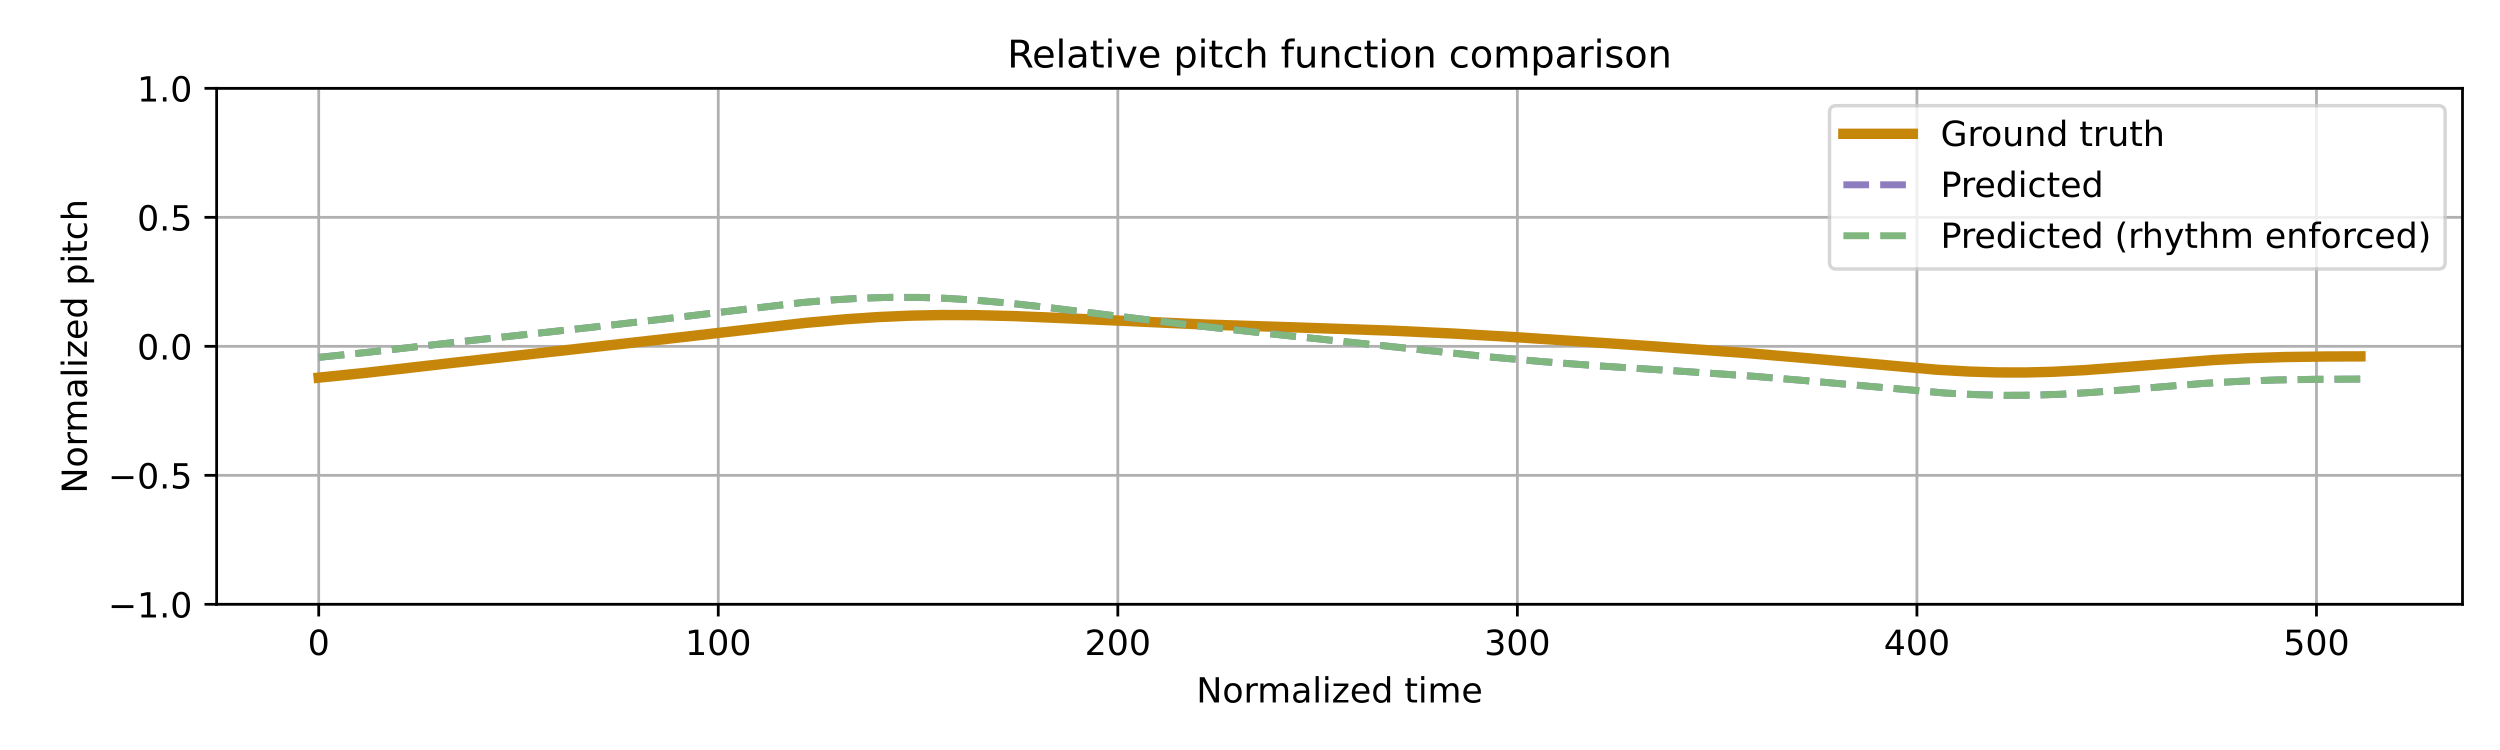
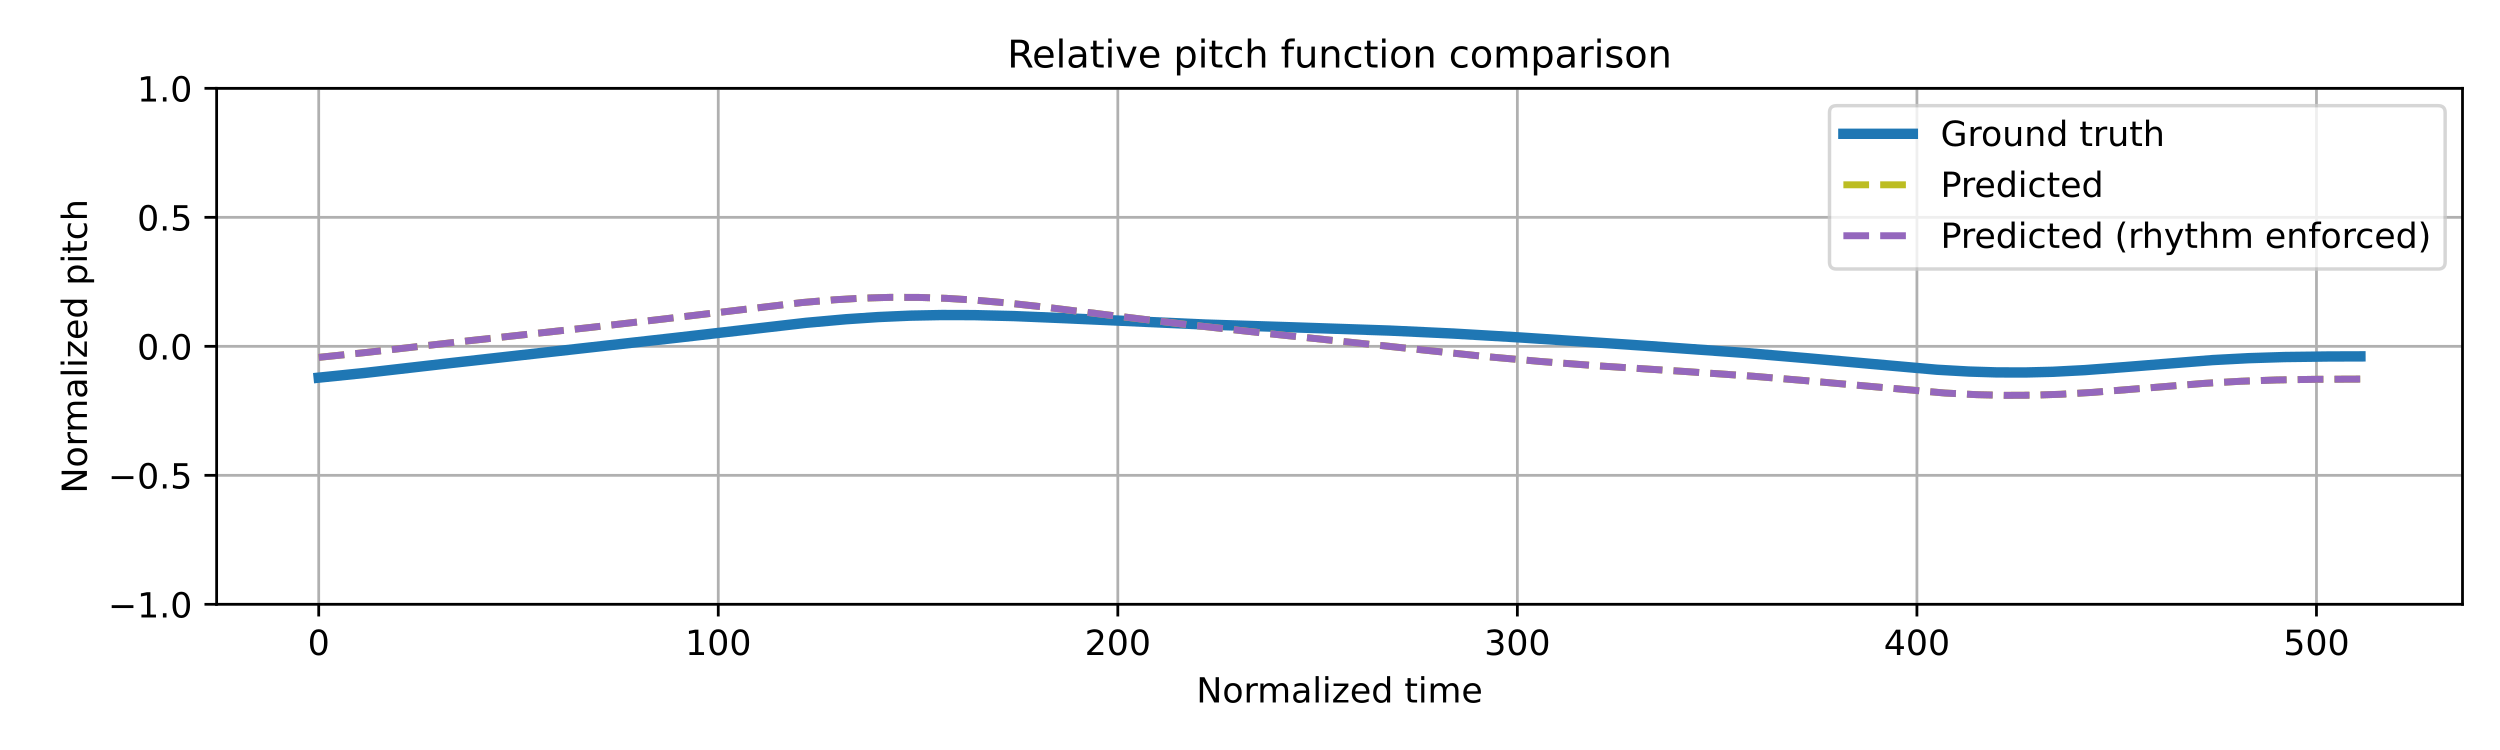
<svg xmlns="http://www.w3.org/2000/svg" xmlns:xlink="http://www.w3.org/1999/xlink" width="720pt" height="216pt" viewBox="0 0 720 216" version="1.1">
  <defs>
    <style type="text/css">*{stroke-linejoin: round; stroke-linecap: butt}</style>
  </defs>
  <g id="figure_1">
    <g id="patch_1">
      <path d="M 0 216  L 720 216  L 720 0  L 0 0  z " style="fill: #ffffff" />
    </g>
    <g id="axes_1">
      <g id="patch_2">
        <path d="M 62.39 174.04  L 709.2 174.04  L 709.2 25.44  L 62.39 25.44  z " style="fill: #ffffff" />
      </g>
      <g id="matplotlib.axis_1">
        <g id="xtick_1">
          <g id="line2d_1">
-             <path d="M 91.79 174.04  L 91.79 25.44  " clip-path="url(#p93e6e93499)" style="fill: none; stroke: #b0b0b0; stroke-width: 0.8; stroke-linecap: square" />
+             <path d="M 91.79 174.04  L 91.79 25.44  " clip-path="url(#p5e42a7b52c)" style="fill: none; stroke: #b0b0b0; stroke-width: 0.8; stroke-linecap: square" />
          </g>
          <g id="line2d_2">
            <defs>
-               <path id="mc7305a6d9b" d="M 0 0  L 0 3.5  " style="stroke: #000000; stroke-width: 0.8" />
-             </defs>
-             <g>
-               <use xlink:href="#mc7305a6d9b" x="91.79" y="174.04" style="stroke: #000000; stroke-width: 0.8" />
+               <path id="ma2e665a8b9" d="M 0 0  L 0 3.5  " style="stroke: #000000; stroke-width: 0.8" />
+             </defs>
+             <g>
+               <use xlink:href="#ma2e665a8b9" x="91.79" y="174.04" style="stroke: #000000; stroke-width: 0.8" />
            </g>
          </g>
          <g id="text_1">
            <g transform="translate(88.60921 188.6384) scale(0.1 -0.1)">
              <defs>
                <path id="DejaVuSans-30" d="M 2034 4250  Q 1547 4250 1301 3770  Q 1056 3291 1056 2328  Q 1056 1369 1301 889  Q 1547 409 2034 409  Q 2525 409 2770 889  Q 3016 1369 3016 2328  Q 3016 3291 2770 3770  Q 2525 4250 2034 4250  z M 2034 4750  Q 2819 4750 3233 4129  Q 3647 3509 3647 2328  Q 3647 1150 3233 529  Q 2819 -91 2034 -91  Q 1250 -91 836 529  Q 422 1150 422 2328  Q 422 3509 836 4129  Q 1250 4750 2034 4750  z " transform="scale(0.015625)" />
              </defs>
              <use xlink:href="#DejaVuSans-30" />
            </g>
          </g>
        </g>
        <g id="xtick_2">
          <g id="line2d_3">
-             <path d="M 206.861 174.04  L 206.861 25.44  " clip-path="url(#p93e6e93499)" style="fill: none; stroke: #b0b0b0; stroke-width: 0.8; stroke-linecap: square" />
+             <path d="M 206.861 174.04  L 206.861 25.44  " clip-path="url(#p5e42a7b52c)" style="fill: none; stroke: #b0b0b0; stroke-width: 0.8; stroke-linecap: square" />
          </g>
          <g id="line2d_4">
            <g>
-               <use xlink:href="#mc7305a6d9b" x="206.861" y="174.04" style="stroke: #000000; stroke-width: 0.8" />
+               <use xlink:href="#ma2e665a8b9" x="206.861" y="174.04" style="stroke: #000000; stroke-width: 0.8" />
            </g>
          </g>
          <g id="text_2">
            <g transform="translate(197.317 188.6384) scale(0.1 -0.1)">
              <defs>
                <path id="DejaVuSans-31" d="M 794 531  L 1825 531  L 1825 4091  L 703 3866  L 703 4441  L 1819 4666  L 2450 4666  L 2450 531  L 3481 531  L 3481 0  L 794 0  L 794 531  z " transform="scale(0.015625)" />
              </defs>
              <use xlink:href="#DejaVuSans-31" />
              <use xlink:href="#DejaVuSans-30" transform="translate(63.62305 0)" />
              <use xlink:href="#DejaVuSans-30" transform="translate(127.2461 0)" />
            </g>
          </g>
        </g>
        <g id="xtick_3">
          <g id="line2d_5">
-             <path d="M 321.931 174.04  L 321.931 25.44  " clip-path="url(#p93e6e93499)" style="fill: none; stroke: #b0b0b0; stroke-width: 0.8; stroke-linecap: square" />
+             <path d="M 321.931 174.04  L 321.931 25.44  " clip-path="url(#p5e42a7b52c)" style="fill: none; stroke: #b0b0b0; stroke-width: 0.8; stroke-linecap: square" />
          </g>
          <g id="line2d_6">
            <g>
-               <use xlink:href="#mc7305a6d9b" x="321.931" y="174.04" style="stroke: #000000; stroke-width: 0.8" />
+               <use xlink:href="#ma2e665a8b9" x="321.931" y="174.04" style="stroke: #000000; stroke-width: 0.8" />
            </g>
          </g>
          <g id="text_3">
            <g transform="translate(312.3872 188.6384) scale(0.1 -0.1)">
              <defs>
                <path id="DejaVuSans-32" d="M 1228 531  L 3431 531  L 3431 0  L 469 0  L 469 531  Q 828 903 1448 1529  Q 2069 2156 2228 2338  Q 2531 2678 2651 2914  Q 2772 3150 2772 3378  Q 2772 3750 2511 3984  Q 2250 4219 1831 4219  Q 1534 4219 1204 4116  Q 875 4013 500 3803  L 500 4441  Q 881 4594 1212 4672  Q 1544 4750 1819 4750  Q 2544 4750 2975 4387  Q 3406 4025 3406 3419  Q 3406 3131 3298 2873  Q 3191 2616 2906 2266  Q 2828 2175 2409 1742  Q 1991 1309 1228 531  z " transform="scale(0.015625)" />
              </defs>
              <use xlink:href="#DejaVuSans-32" />
              <use xlink:href="#DejaVuSans-30" transform="translate(63.62305 0)" />
              <use xlink:href="#DejaVuSans-30" transform="translate(127.2461 0)" />
            </g>
          </g>
        </g>
        <g id="xtick_4">
          <g id="line2d_7">
-             <path d="M 437.001 174.04  L 437.001 25.44  " clip-path="url(#p93e6e93499)" style="fill: none; stroke: #b0b0b0; stroke-width: 0.8; stroke-linecap: square" />
+             <path d="M 437.001 174.04  L 437.001 25.44  " clip-path="url(#p5e42a7b52c)" style="fill: none; stroke: #b0b0b0; stroke-width: 0.8; stroke-linecap: square" />
          </g>
          <g id="line2d_8">
            <g>
-               <use xlink:href="#mc7305a6d9b" x="437.001" y="174.04" style="stroke: #000000; stroke-width: 0.8" />
+               <use xlink:href="#ma2e665a8b9" x="437.001" y="174.04" style="stroke: #000000; stroke-width: 0.8" />
            </g>
          </g>
          <g id="text_4">
            <g transform="translate(427.4575 188.6384) scale(0.1 -0.1)">
              <defs>
                <path id="DejaVuSans-33" d="M 2597 2516  Q 3050 2419 3304 2112  Q 3559 1806 3559 1356  Q 3559 666 3084 287  Q 2609 -91 1734 -91  Q 1441 -91 1130 -33  Q 819 25 488 141  L 488 750  Q 750 597 1062 519  Q 1375 441 1716 441  Q 2309 441 2620 675  Q 2931 909 2931 1356  Q 2931 1769 2642 2001  Q 2353 2234 1838 2234  L 1294 2234  L 1294 2753  L 1863 2753  Q 2328 2753 2575 2939  Q 2822 3125 2822 3475  Q 2822 3834 2567 4026  Q 2313 4219 1838 4219  Q 1578 4219 1281 4162  Q 984 4106 628 3988  L 628 4550  Q 988 4650 1302 4700  Q 1616 4750 1894 4750  Q 2613 4750 3031 4423  Q 3450 4097 3450 3541  Q 3450 3153 3228 2886  Q 3006 2619 2597 2516  z " transform="scale(0.015625)" />
              </defs>
              <use xlink:href="#DejaVuSans-33" />
              <use xlink:href="#DejaVuSans-30" transform="translate(63.62305 0)" />
              <use xlink:href="#DejaVuSans-30" transform="translate(127.2461 0)" />
            </g>
          </g>
        </g>
        <g id="xtick_5">
          <g id="line2d_9">
-             <path d="M 552.072 174.04  L 552.072 25.44  " clip-path="url(#p93e6e93499)" style="fill: none; stroke: #b0b0b0; stroke-width: 0.8; stroke-linecap: square" />
+             <path d="M 552.072 174.04  L 552.072 25.44  " clip-path="url(#p5e42a7b52c)" style="fill: none; stroke: #b0b0b0; stroke-width: 0.8; stroke-linecap: square" />
          </g>
          <g id="line2d_10">
            <g>
-               <use xlink:href="#mc7305a6d9b" x="552.072" y="174.04" style="stroke: #000000; stroke-width: 0.8" />
+               <use xlink:href="#ma2e665a8b9" x="552.072" y="174.04" style="stroke: #000000; stroke-width: 0.8" />
            </g>
          </g>
          <g id="text_5">
            <g transform="translate(542.5278 188.6384) scale(0.1 -0.1)">
              <defs>
                <path id="DejaVuSans-34" d="M 2419 4116  L 825 1625  L 2419 1625  L 2419 4116  z M 2253 4666  L 3047 4666  L 3047 1625  L 3713 1625  L 3713 1100  L 3047 1100  L 3047 0  L 2419 0  L 2419 1100  L 313 1100  L 313 1709  L 2253 4666  z " transform="scale(0.015625)" />
              </defs>
              <use xlink:href="#DejaVuSans-34" />
              <use xlink:href="#DejaVuSans-30" transform="translate(63.62305 0)" />
              <use xlink:href="#DejaVuSans-30" transform="translate(127.2461 0)" />
            </g>
          </g>
        </g>
        <g id="xtick_6">
          <g id="line2d_11">
-             <path d="M 667.142 174.04  L 667.142 25.44  " clip-path="url(#p93e6e93499)" style="fill: none; stroke: #b0b0b0; stroke-width: 0.8; stroke-linecap: square" />
+             <path d="M 667.142 174.04  L 667.142 25.44  " clip-path="url(#p5e42a7b52c)" style="fill: none; stroke: #b0b0b0; stroke-width: 0.8; stroke-linecap: square" />
          </g>
          <g id="line2d_12">
            <g>
-               <use xlink:href="#mc7305a6d9b" x="667.142" y="174.04" style="stroke: #000000; stroke-width: 0.8" />
+               <use xlink:href="#ma2e665a8b9" x="667.142" y="174.04" style="stroke: #000000; stroke-width: 0.8" />
            </g>
          </g>
          <g id="text_6">
            <g transform="translate(657.5981 188.6384) scale(0.1 -0.1)">
              <defs>
                <path id="DejaVuSans-35" d="M 691 4666  L 3169 4666  L 3169 4134  L 1269 4134  L 1269 2991  Q 1406 3038 1543 3061  Q 1681 3084 1819 3084  Q 2600 3084 3056 2656  Q 3513 2228 3513 1497  Q 3513 744 3044 326  Q 2575 -91 1722 -91  Q 1428 -91 1123 -41  Q 819 9 494 109  L 494 744  Q 775 591 1075 516  Q 1375 441 1709 441  Q 2250 441 2565 725  Q 2881 1009 2881 1497  Q 2881 1984 2565 2268  Q 2250 2553 1709 2553  Q 1456 2553 1204 2497  Q 953 2441 691 2322  L 691 4666  z " transform="scale(0.015625)" />
              </defs>
              <use xlink:href="#DejaVuSans-35" />
              <use xlink:href="#DejaVuSans-30" transform="translate(63.62305 0)" />
              <use xlink:href="#DejaVuSans-30" transform="translate(127.2461 0)" />
            </g>
          </g>
        </g>
        <g id="text_7">
          <g transform="translate(344.5544 202.3166) scale(0.1 -0.1)">
            <defs>
              <path id="DejaVuSans-4e" d="M 628 4666  L 1478 4666  L 3547 763  L 3547 4666  L 4159 4666  L 4159 0  L 3309 0  L 1241 3903  L 1241 0  L 628 0  L 628 4666  z " transform="scale(0.015625)" />
              <path id="DejaVuSans-6f" d="M 1959 3097  Q 1497 3097 1228 2736  Q 959 2375 959 1747  Q 959 1119 1226 758  Q 1494 397 1959 397  Q 2419 397 2687 759  Q 2956 1122 2956 1747  Q 2956 2369 2687 2733  Q 2419 3097 1959 3097  z M 1959 3584  Q 2709 3584 3137 3096  Q 3566 2609 3566 1747  Q 3566 888 3137 398  Q 2709 -91 1959 -91  Q 1206 -91 779 398  Q 353 888 353 1747  Q 353 2609 779 3096  Q 1206 3584 1959 3584  z " transform="scale(0.015625)" />
              <path id="DejaVuSans-72" d="M 2631 2963  Q 2534 3019 2420 3045  Q 2306 3072 2169 3072  Q 1681 3072 1420 2755  Q 1159 2438 1159 1844  L 1159 0  L 581 0  L 581 3500  L 1159 3500  L 1159 2956  Q 1341 3275 1631 3429  Q 1922 3584 2338 3584  Q 2397 3584 2469 3576  Q 2541 3569 2628 3553  L 2631 2963  z " transform="scale(0.015625)" />
              <path id="DejaVuSans-6d" d="M 3328 2828  Q 3544 3216 3844 3400  Q 4144 3584 4550 3584  Q 5097 3584 5394 3201  Q 5691 2819 5691 2113  L 5691 0  L 5113 0  L 5113 2094  Q 5113 2597 4934 2840  Q 4756 3084 4391 3084  Q 3944 3084 3684 2787  Q 3425 2491 3425 1978  L 3425 0  L 2847 0  L 2847 2094  Q 2847 2600 2669 2842  Q 2491 3084 2119 3084  Q 1678 3084 1418 2786  Q 1159 2488 1159 1978  L 1159 0  L 581 0  L 581 3500  L 1159 3500  L 1159 2956  Q 1356 3278 1631 3431  Q 1906 3584 2284 3584  Q 2666 3584 2933 3390  Q 3200 3197 3328 2828  z " transform="scale(0.015625)" />
              <path id="DejaVuSans-61" d="M 2194 1759  Q 1497 1759 1228 1600  Q 959 1441 959 1056  Q 959 750 1161 570  Q 1363 391 1709 391  Q 2188 391 2477 730  Q 2766 1069 2766 1631  L 2766 1759  L 2194 1759  z M 3341 1997  L 3341 0  L 2766 0  L 2766 531  Q 2569 213 2275 61  Q 1981 -91 1556 -91  Q 1019 -91 701 211  Q 384 513 384 1019  Q 384 1609 779 1909  Q 1175 2209 1959 2209  L 2766 2209  L 2766 2266  Q 2766 2663 2505 2880  Q 2244 3097 1772 3097  Q 1472 3097 1187 3025  Q 903 2953 641 2809  L 641 3341  Q 956 3463 1253 3523  Q 1550 3584 1831 3584  Q 2591 3584 2966 3190  Q 3341 2797 3341 1997  z " transform="scale(0.015625)" />
              <path id="DejaVuSans-6c" d="M 603 4863  L 1178 4863  L 1178 0  L 603 0  L 603 4863  z " transform="scale(0.015625)" />
              <path id="DejaVuSans-69" d="M 603 3500  L 1178 3500  L 1178 0  L 603 0  L 603 3500  z M 603 4863  L 1178 4863  L 1178 4134  L 603 4134  L 603 4863  z " transform="scale(0.015625)" />
              <path id="DejaVuSans-7a" d="M 353 3500  L 3084 3500  L 3084 2975  L 922 459  L 3084 459  L 3084 0  L 275 0  L 275 525  L 2438 3041  L 353 3041  L 353 3500  z " transform="scale(0.015625)" />
              <path id="DejaVuSans-65" d="M 3597 1894  L 3597 1613  L 953 1613  Q 991 1019 1311 708  Q 1631 397 2203 397  Q 2534 397 2845 478  Q 3156 559 3463 722  L 3463 178  Q 3153 47 2828 -22  Q 2503 -91 2169 -91  Q 1331 -91 842 396  Q 353 884 353 1716  Q 353 2575 817 3079  Q 1281 3584 2069 3584  Q 2775 3584 3186 3129  Q 3597 2675 3597 1894  z M 3022 2063  Q 3016 2534 2758 2815  Q 2500 3097 2075 3097  Q 1594 3097 1305 2825  Q 1016 2553 972 2059  L 3022 2063  z " transform="scale(0.015625)" />
              <path id="DejaVuSans-64" d="M 2906 2969  L 2906 4863  L 3481 4863  L 3481 0  L 2906 0  L 2906 525  Q 2725 213 2448 61  Q 2172 -91 1784 -91  Q 1150 -91 751 415  Q 353 922 353 1747  Q 353 2572 751 3078  Q 1150 3584 1784 3584  Q 2172 3584 2448 3432  Q 2725 3281 2906 2969  z M 947 1747  Q 947 1113 1208 752  Q 1469 391 1925 391  Q 2381 391 2643 752  Q 2906 1113 2906 1747  Q 2906 2381 2643 2742  Q 2381 3103 1925 3103  Q 1469 3103 1208 2742  Q 947 2381 947 1747  z " transform="scale(0.015625)" />
              <path id="DejaVuSans-20" transform="scale(0.015625)" />
              <path id="DejaVuSans-74" d="M 1172 4494  L 1172 3500  L 2356 3500  L 2356 3053  L 1172 3053  L 1172 1153  Q 1172 725 1289 603  Q 1406 481 1766 481  L 2356 481  L 2356 0  L 1766 0  Q 1100 0 847 248  Q 594 497 594 1153  L 594 3053  L 172 3053  L 172 3500  L 594 3500  L 594 4494  L 1172 4494  z " transform="scale(0.015625)" />
            </defs>
            <use xlink:href="#DejaVuSans-4e" />
            <use xlink:href="#DejaVuSans-6f" transform="translate(74.80469 0)" />
            <use xlink:href="#DejaVuSans-72" transform="translate(135.9863 0)" />
            <use xlink:href="#DejaVuSans-6d" transform="translate(175.3496 0)" />
            <use xlink:href="#DejaVuSans-61" transform="translate(272.7617 0)" />
            <use xlink:href="#DejaVuSans-6c" transform="translate(334.041 0)" />
            <use xlink:href="#DejaVuSans-69" transform="translate(361.8242 0)" />
            <use xlink:href="#DejaVuSans-7a" transform="translate(389.6074 0)" />
            <use xlink:href="#DejaVuSans-65" transform="translate(442.0977 0)" />
            <use xlink:href="#DejaVuSans-64" transform="translate(503.6211 0)" />
            <use xlink:href="#DejaVuSans-20" transform="translate(567.0977 0)" />
            <use xlink:href="#DejaVuSans-74" transform="translate(598.8848 0)" />
            <use xlink:href="#DejaVuSans-69" transform="translate(638.0938 0)" />
            <use xlink:href="#DejaVuSans-6d" transform="translate(665.877 0)" />
            <use xlink:href="#DejaVuSans-65" transform="translate(763.2891 0)" />
          </g>
        </g>
      </g>
      <g id="matplotlib.axis_2">
        <g id="ytick_1">
          <g id="line2d_13">
-             <path d="M 62.39 174.04  L 709.2 174.04  " clip-path="url(#p93e6e93499)" style="fill: none; stroke: #b0b0b0; stroke-width: 0.8; stroke-linecap: square" />
+             <path d="M 62.39 174.04  L 709.2 174.04  " clip-path="url(#p5e42a7b52c)" style="fill: none; stroke: #b0b0b0; stroke-width: 0.8; stroke-linecap: square" />
          </g>
          <g id="line2d_14">
            <defs>
-               <path id="m1ea85ac922" d="M 0 0  L -3.5 0  " style="stroke: #000000; stroke-width: 0.8" />
-             </defs>
-             <g>
-               <use xlink:href="#m1ea85ac922" x="62.39" y="174.04" style="stroke: #000000; stroke-width: 0.8" />
+               <path id="mc0448cfc8a" d="M 0 0  L -3.5 0  " style="stroke: #000000; stroke-width: 0.8" />
+             </defs>
+             <g>
+               <use xlink:href="#mc0448cfc8a" x="62.39" y="174.04" style="stroke: #000000; stroke-width: 0.8" />
            </g>
          </g>
          <g id="text_8">
            <g transform="translate(31.10719 177.8392) scale(0.1 -0.1)">
              <defs>
                <path id="DejaVuSans-2212" d="M 678 2272  L 4684 2272  L 4684 1741  L 678 1741  L 678 2272  z " transform="scale(0.015625)" />
                <path id="DejaVuSans-2e" d="M 684 794  L 1344 794  L 1344 0  L 684 0  L 684 794  z " transform="scale(0.015625)" />
              </defs>
              <use xlink:href="#DejaVuSans-2212" />
              <use xlink:href="#DejaVuSans-31" transform="translate(83.78906 0)" />
              <use xlink:href="#DejaVuSans-2e" transform="translate(147.4121 0)" />
              <use xlink:href="#DejaVuSans-30" transform="translate(179.1992 0)" />
            </g>
          </g>
        </g>
        <g id="ytick_2">
          <g id="line2d_15">
-             <path d="M 62.39 136.89  L 709.2 136.89  " clip-path="url(#p93e6e93499)" style="fill: none; stroke: #b0b0b0; stroke-width: 0.8; stroke-linecap: square" />
+             <path d="M 62.39 136.89  L 709.2 136.89  " clip-path="url(#p5e42a7b52c)" style="fill: none; stroke: #b0b0b0; stroke-width: 0.8; stroke-linecap: square" />
          </g>
          <g id="line2d_16">
            <g>
-               <use xlink:href="#m1ea85ac922" x="62.39" y="136.89" style="stroke: #000000; stroke-width: 0.8" />
+               <use xlink:href="#mc0448cfc8a" x="62.39" y="136.89" style="stroke: #000000; stroke-width: 0.8" />
            </g>
          </g>
          <g id="text_9">
            <g transform="translate(31.10719 140.6892) scale(0.1 -0.1)">
              <use xlink:href="#DejaVuSans-2212" />
              <use xlink:href="#DejaVuSans-30" transform="translate(83.78906 0)" />
              <use xlink:href="#DejaVuSans-2e" transform="translate(147.4121 0)" />
              <use xlink:href="#DejaVuSans-35" transform="translate(179.1992 0)" />
            </g>
          </g>
        </g>
        <g id="ytick_3">
          <g id="line2d_17">
-             <path d="M 62.39 99.74  L 709.2 99.74  " clip-path="url(#p93e6e93499)" style="fill: none; stroke: #b0b0b0; stroke-width: 0.8; stroke-linecap: square" />
+             <path d="M 62.39 99.74  L 709.2 99.74  " clip-path="url(#p5e42a7b52c)" style="fill: none; stroke: #b0b0b0; stroke-width: 0.8; stroke-linecap: square" />
          </g>
          <g id="line2d_18">
            <g>
-               <use xlink:href="#m1ea85ac922" x="62.39" y="99.74" style="stroke: #000000; stroke-width: 0.8" />
+               <use xlink:href="#mc0448cfc8a" x="62.39" y="99.74" style="stroke: #000000; stroke-width: 0.8" />
            </g>
          </g>
          <g id="text_10">
            <g transform="translate(39.48687 103.5392) scale(0.1 -0.1)">
              <use xlink:href="#DejaVuSans-30" />
              <use xlink:href="#DejaVuSans-2e" transform="translate(63.62305 0)" />
              <use xlink:href="#DejaVuSans-30" transform="translate(95.41016 0)" />
            </g>
          </g>
        </g>
        <g id="ytick_4">
          <g id="line2d_19">
-             <path d="M 62.39 62.59  L 709.2 62.59  " clip-path="url(#p93e6e93499)" style="fill: none; stroke: #b0b0b0; stroke-width: 0.8; stroke-linecap: square" />
+             <path d="M 62.39 62.59  L 709.2 62.59  " clip-path="url(#p5e42a7b52c)" style="fill: none; stroke: #b0b0b0; stroke-width: 0.8; stroke-linecap: square" />
          </g>
          <g id="line2d_20">
            <g>
-               <use xlink:href="#m1ea85ac922" x="62.39" y="62.59" style="stroke: #000000; stroke-width: 0.8" />
+               <use xlink:href="#mc0448cfc8a" x="62.39" y="62.59" style="stroke: #000000; stroke-width: 0.8" />
            </g>
          </g>
          <g id="text_11">
            <g transform="translate(39.48687 66.38922) scale(0.1 -0.1)">
              <use xlink:href="#DejaVuSans-30" />
              <use xlink:href="#DejaVuSans-2e" transform="translate(63.62305 0)" />
              <use xlink:href="#DejaVuSans-35" transform="translate(95.41016 0)" />
            </g>
          </g>
        </g>
        <g id="ytick_5">
          <g id="line2d_21">
-             <path d="M 62.39 25.44  L 709.2 25.44  " clip-path="url(#p93e6e93499)" style="fill: none; stroke: #b0b0b0; stroke-width: 0.8; stroke-linecap: square" />
+             <path d="M 62.39 25.44  L 709.2 25.44  " clip-path="url(#p5e42a7b52c)" style="fill: none; stroke: #b0b0b0; stroke-width: 0.8; stroke-linecap: square" />
          </g>
          <g id="line2d_22">
            <g>
-               <use xlink:href="#m1ea85ac922" x="62.39" y="25.44" style="stroke: #000000; stroke-width: 0.8" />
+               <use xlink:href="#mc0448cfc8a" x="62.39" y="25.44" style="stroke: #000000; stroke-width: 0.8" />
            </g>
          </g>
          <g id="text_12">
            <g transform="translate(39.48687 29.23922) scale(0.1 -0.1)">
              <use xlink:href="#DejaVuSans-31" />
              <use xlink:href="#DejaVuSans-2e" transform="translate(63.62305 0)" />
              <use xlink:href="#DejaVuSans-30" transform="translate(95.41016 0)" />
            </g>
          </g>
        </g>
        <g id="text_13">
          <g transform="translate(25.0275 142.1259) rotate(-90) scale(0.1 -0.1)">
            <defs>
              <path id="DejaVuSans-70" d="M 1159 525  L 1159 -1331  L 581 -1331  L 581 3500  L 1159 3500  L 1159 2969  Q 1341 3281 1617 3432  Q 1894 3584 2278 3584  Q 2916 3584 3314 3078  Q 3713 2572 3713 1747  Q 3713 922 3314 415  Q 2916 -91 2278 -91  Q 1894 -91 1617 61  Q 1341 213 1159 525  z M 3116 1747  Q 3116 2381 2855 2742  Q 2594 3103 2138 3103  Q 1681 3103 1420 2742  Q 1159 2381 1159 1747  Q 1159 1113 1420 752  Q 1681 391 2138 391  Q 2594 391 2855 752  Q 3116 1113 3116 1747  z " transform="scale(0.015625)" />
              <path id="DejaVuSans-63" d="M 3122 3366  L 3122 2828  Q 2878 2963 2633 3030  Q 2388 3097 2138 3097  Q 1578 3097 1268 2742  Q 959 2388 959 1747  Q 959 1106 1268 751  Q 1578 397 2138 397  Q 2388 397 2633 464  Q 2878 531 3122 666  L 3122 134  Q 2881 22 2623 -34  Q 2366 -91 2075 -91  Q 1284 -91 818 406  Q 353 903 353 1747  Q 353 2603 823 3093  Q 1294 3584 2113 3584  Q 2378 3584 2631 3529  Q 2884 3475 3122 3366  z " transform="scale(0.015625)" />
              <path id="DejaVuSans-68" d="M 3513 2113  L 3513 0  L 2938 0  L 2938 2094  Q 2938 2591 2744 2837  Q 2550 3084 2163 3084  Q 1697 3084 1428 2787  Q 1159 2491 1159 1978  L 1159 0  L 581 0  L 581 4863  L 1159 4863  L 1159 2956  Q 1366 3272 1645 3428  Q 1925 3584 2291 3584  Q 2894 3584 3203 3211  Q 3513 2838 3513 2113  z " transform="scale(0.015625)" />
            </defs>
            <use xlink:href="#DejaVuSans-4e" />
            <use xlink:href="#DejaVuSans-6f" transform="translate(74.80469 0)" />
            <use xlink:href="#DejaVuSans-72" transform="translate(135.9863 0)" />
            <use xlink:href="#DejaVuSans-6d" transform="translate(175.3496 0)" />
            <use xlink:href="#DejaVuSans-61" transform="translate(272.7617 0)" />
            <use xlink:href="#DejaVuSans-6c" transform="translate(334.041 0)" />
            <use xlink:href="#DejaVuSans-69" transform="translate(361.8242 0)" />
            <use xlink:href="#DejaVuSans-7a" transform="translate(389.6074 0)" />
            <use xlink:href="#DejaVuSans-65" transform="translate(442.0977 0)" />
            <use xlink:href="#DejaVuSans-64" transform="translate(503.6211 0)" />
            <use xlink:href="#DejaVuSans-20" transform="translate(567.0977 0)" />
            <use xlink:href="#DejaVuSans-70" transform="translate(598.8848 0)" />
            <use xlink:href="#DejaVuSans-69" transform="translate(662.3613 0)" />
            <use xlink:href="#DejaVuSans-74" transform="translate(690.1445 0)" />
            <use xlink:href="#DejaVuSans-63" transform="translate(729.3535 0)" />
            <use xlink:href="#DejaVuSans-68" transform="translate(784.334 0)" />
          </g>
        </g>
      </g>
      <g id="line2d_23">
-         <path d="M 91.79 108.765  L 105.599 107.347  L 129.764 104.571  L 159.682 101.214  L 194.203 97.345  L 232.176 92.972  L 243.683 91.937  L 252.889 91.316  L 262.094 90.91  L 271.3 90.728  L 280.506 90.755  L 292.013 91.032  L 306.972 91.656  L 347.246 93.471  L 372.562 94.277  L 400.179 95.207  L 418.59 96.065  L 438.152 97.211  L 473.824 99.583  L 502.591 101.648  L 521.003 103.21  L 557.825 106.48  L 567.031 107.003  L 575.086 107.252  L 583.141 107.278  L 591.195 107.076  L 600.401 106.595  L 611.908 105.725  L 637.224 103.705  L 647.58 103.156  L 657.936 102.83  L 670.594 102.666  L 679.8 102.635  L 679.8 102.635  " clip-path="url(#p93e6e93499)" style="fill: none; stroke: #c5860a; stroke-width: 3; stroke-linecap: square" />
+         <path d="M 91.79 108.765  L 105.599 107.347  L 129.764 104.571  L 159.682 101.214  L 194.203 97.345  L 232.176 92.972  L 243.683 91.937  L 252.889 91.316  L 262.094 90.91  L 271.3 90.728  L 280.506 90.755  L 292.013 91.032  L 306.972 91.656  L 347.246 93.471  L 372.562 94.277  L 400.179 95.207  L 418.59 96.065  L 438.152 97.211  L 473.824 99.583  L 502.591 101.648  L 521.003 103.21  L 557.825 106.48  L 567.031 107.003  L 575.086 107.252  L 583.141 107.278  L 591.195 107.076  L 600.401 106.595  L 611.908 105.725  L 637.224 103.705  L 647.58 103.156  L 657.936 102.83  L 670.594 102.666  L 679.8 102.635  L 679.8 102.635  " clip-path="url(#p5e42a7b52c)" style="fill: none; stroke: #1f77b4; stroke-width: 3; stroke-linecap: square" />
      </g>
      <g id="line2d_24">
-         <path d="M 91.79 102.921  L 105.599 101.497  L 135.517 98.084  L 170.038 94.306  L 190.751 91.918  L 231.025 87.13  L 240.231 86.346  L 248.286 85.874  L 256.341 85.636  L 264.396 85.65  L 272.451 85.916  L 280.506 86.413  L 289.711 87.219  L 301.218 88.483  L 320.78 90.919  L 342.644 93.571  L 365.658 96.115  L 427.796 102.682  L 443.905 104.124  L 460.015 105.346  L 485.331 106.991  L 504.893 108.353  L 521.003 109.709  L 560.126 113.191  L 569.332 113.665  L 577.387 113.857  L 585.442 113.817  L 593.497 113.549  L 602.702 113.004  L 615.36 111.988  L 634.922 110.403  L 645.278 109.801  L 655.635 109.427  L 667.142 109.234  L 679.8 109.177  L 679.8 109.177  " clip-path="url(#p93e6e93499)" style="fill: none; stroke-dasharray: 7.4,3.2; stroke-dashoffset: 0; stroke: #8e7dbe; stroke-width: 2" />
+         <path d="M 91.79 102.921  L 105.599 101.497  L 135.517 98.084  L 170.038 94.306  L 190.751 91.918  L 231.025 87.13  L 240.231 86.346  L 248.286 85.874  L 256.341 85.636  L 264.396 85.65  L 272.451 85.916  L 280.506 86.413  L 289.711 87.219  L 301.218 88.483  L 320.78 90.919  L 342.644 93.571  L 365.658 96.115  L 427.796 102.682  L 443.905 104.124  L 460.015 105.346  L 485.331 106.991  L 504.893 108.353  L 521.003 109.709  L 560.126 113.191  L 569.332 113.665  L 577.387 113.857  L 585.442 113.817  L 593.497 113.549  L 602.702 113.004  L 615.36 111.988  L 634.922 110.403  L 645.278 109.801  L 655.635 109.427  L 667.142 109.234  L 679.8 109.177  L 679.8 109.177  " clip-path="url(#p5e42a7b52c)" style="fill: none; stroke-dasharray: 7.4,3.2; stroke-dashoffset: 0; stroke: #bcbd22; stroke-width: 2" />
      </g>
      <g id="line2d_25">
-         <path d="M 91.79 102.921  L 105.599 101.497  L 135.517 98.084  L 170.038 94.306  L 190.751 91.918  L 231.025 87.13  L 240.231 86.346  L 248.286 85.874  L 256.341 85.636  L 264.396 85.65  L 272.451 85.916  L 280.506 86.413  L 289.711 87.219  L 301.218 88.483  L 320.78 90.919  L 342.644 93.571  L 365.658 96.115  L 427.796 102.682  L 443.905 104.124  L 460.015 105.346  L 485.331 106.991  L 504.893 108.353  L 521.003 109.709  L 560.126 113.191  L 569.332 113.665  L 577.387 113.857  L 585.442 113.817  L 593.497 113.549  L 602.702 113.004  L 615.36 111.988  L 634.922 110.403  L 645.278 109.801  L 655.635 109.427  L 667.142 109.234  L 679.8 109.177  L 679.8 109.177  " clip-path="url(#p93e6e93499)" style="fill: none; stroke-dasharray: 7.4,3.2; stroke-dashoffset: 0; stroke: #7fb77e; stroke-width: 2" />
+         <path d="M 91.79 102.921  L 105.599 101.497  L 135.517 98.084  L 170.038 94.306  L 190.751 91.918  L 231.025 87.13  L 240.231 86.346  L 248.286 85.874  L 256.341 85.636  L 264.396 85.65  L 272.451 85.916  L 280.506 86.413  L 289.711 87.219  L 301.218 88.483  L 320.78 90.919  L 342.644 93.571  L 365.658 96.115  L 427.796 102.682  L 443.905 104.124  L 460.015 105.346  L 485.331 106.991  L 504.893 108.353  L 521.003 109.709  L 560.126 113.191  L 569.332 113.665  L 577.387 113.857  L 585.442 113.817  L 593.497 113.549  L 602.702 113.004  L 615.36 111.988  L 634.922 110.403  L 645.278 109.801  L 655.635 109.427  L 667.142 109.234  L 679.8 109.177  L 679.8 109.177  " clip-path="url(#p5e42a7b52c)" style="fill: none; stroke-dasharray: 7.4,3.2; stroke-dashoffset: 0; stroke: #9467bd; stroke-width: 2" />
      </g>
      <g id="patch_3">
        <path d="M 62.39 174.04  L 62.39 25.44  " style="fill: none; stroke: #000000; stroke-width: 0.8; stroke-linejoin: miter; stroke-linecap: square" />
      </g>
      <g id="patch_4">
        <path d="M 709.2 174.04  L 709.2 25.44  " style="fill: none; stroke: #000000; stroke-width: 0.8; stroke-linejoin: miter; stroke-linecap: square" />
      </g>
      <g id="patch_5">
        <path d="M 62.39 174.04  L 709.2 174.04  " style="fill: none; stroke: #000000; stroke-width: 0.8; stroke-linejoin: miter; stroke-linecap: square" />
      </g>
      <g id="patch_6">
        <path d="M 62.39 25.44  L 709.2 25.44  " style="fill: none; stroke: #000000; stroke-width: 0.8; stroke-linejoin: miter; stroke-linecap: square" />
      </g>
      <g id="text_14">
        <g transform="translate(290.1045 19.44) scale(0.11 -0.11)">
          <defs>
            <path id="DejaVuSans-52" d="M 2841 2188  Q 3044 2119 3236 1894  Q 3428 1669 3622 1275  L 4263 0  L 3584 0  L 2988 1197  Q 2756 1666 2539 1819  Q 2322 1972 1947 1972  L 1259 1972  L 1259 0  L 628 0  L 628 4666  L 2053 4666  Q 2853 4666 3247 4331  Q 3641 3997 3641 3322  Q 3641 2881 3436 2590  Q 3231 2300 2841 2188  z M 1259 4147  L 1259 2491  L 2053 2491  Q 2509 2491 2742 2702  Q 2975 2913 2975 3322  Q 2975 3731 2742 3939  Q 2509 4147 2053 4147  L 1259 4147  z " transform="scale(0.015625)" />
            <path id="DejaVuSans-76" d="M 191 3500  L 800 3500  L 1894 563  L 2988 3500  L 3597 3500  L 2284 0  L 1503 0  L 191 3500  z " transform="scale(0.015625)" />
            <path id="DejaVuSans-66" d="M 2375 4863  L 2375 4384  L 1825 4384  Q 1516 4384 1395 4259  Q 1275 4134 1275 3809  L 1275 3500  L 2222 3500  L 2222 3053  L 1275 3053  L 1275 0  L 697 0  L 697 3053  L 147 3053  L 147 3500  L 697 3500  L 697 3744  Q 697 4328 969 4595  Q 1241 4863 1831 4863  L 2375 4863  z " transform="scale(0.015625)" />
            <path id="DejaVuSans-75" d="M 544 1381  L 544 3500  L 1119 3500  L 1119 1403  Q 1119 906 1312 657  Q 1506 409 1894 409  Q 2359 409 2629 706  Q 2900 1003 2900 1516  L 2900 3500  L 3475 3500  L 3475 0  L 2900 0  L 2900 538  Q 2691 219 2414 64  Q 2138 -91 1772 -91  Q 1169 -91 856 284  Q 544 659 544 1381  z M 1991 3584  L 1991 3584  z " transform="scale(0.015625)" />
            <path id="DejaVuSans-6e" d="M 3513 2113  L 3513 0  L 2938 0  L 2938 2094  Q 2938 2591 2744 2837  Q 2550 3084 2163 3084  Q 1697 3084 1428 2787  Q 1159 2491 1159 1978  L 1159 0  L 581 0  L 581 3500  L 1159 3500  L 1159 2956  Q 1366 3272 1645 3428  Q 1925 3584 2291 3584  Q 2894 3584 3203 3211  Q 3513 2838 3513 2113  z " transform="scale(0.015625)" />
            <path id="DejaVuSans-73" d="M 2834 3397  L 2834 2853  Q 2591 2978 2328 3040  Q 2066 3103 1784 3103  Q 1356 3103 1142 2972  Q 928 2841 928 2578  Q 928 2378 1081 2264  Q 1234 2150 1697 2047  L 1894 2003  Q 2506 1872 2764 1633  Q 3022 1394 3022 966  Q 3022 478 2636 193  Q 2250 -91 1575 -91  Q 1294 -91 989 -36  Q 684 19 347 128  L 347 722  Q 666 556 975 473  Q 1284 391 1588 391  Q 1994 391 2212 530  Q 2431 669 2431 922  Q 2431 1156 2273 1281  Q 2116 1406 1581 1522  L 1381 1569  Q 847 1681 609 1914  Q 372 2147 372 2553  Q 372 3047 722 3315  Q 1072 3584 1716 3584  Q 2034 3584 2315 3537  Q 2597 3491 2834 3397  z " transform="scale(0.015625)" />
          </defs>
          <use xlink:href="#DejaVuSans-52" />
          <use xlink:href="#DejaVuSans-65" transform="translate(64.98242 0)" />
          <use xlink:href="#DejaVuSans-6c" transform="translate(126.5059 0)" />
          <use xlink:href="#DejaVuSans-61" transform="translate(154.2891 0)" />
          <use xlink:href="#DejaVuSans-74" transform="translate(215.5684 0)" />
          <use xlink:href="#DejaVuSans-69" transform="translate(254.7773 0)" />
          <use xlink:href="#DejaVuSans-76" transform="translate(282.5605 0)" />
          <use xlink:href="#DejaVuSans-65" transform="translate(341.7402 0)" />
          <use xlink:href="#DejaVuSans-20" transform="translate(403.2637 0)" />
          <use xlink:href="#DejaVuSans-70" transform="translate(435.0508 0)" />
          <use xlink:href="#DejaVuSans-69" transform="translate(498.5273 0)" />
          <use xlink:href="#DejaVuSans-74" transform="translate(526.3105 0)" />
          <use xlink:href="#DejaVuSans-63" transform="translate(565.5195 0)" />
          <use xlink:href="#DejaVuSans-68" transform="translate(620.5 0)" />
          <use xlink:href="#DejaVuSans-20" transform="translate(683.8789 0)" />
          <use xlink:href="#DejaVuSans-66" transform="translate(715.666 0)" />
          <use xlink:href="#DejaVuSans-75" transform="translate(750.8711 0)" />
          <use xlink:href="#DejaVuSans-6e" transform="translate(814.25 0)" />
          <use xlink:href="#DejaVuSans-63" transform="translate(877.6289 0)" />
          <use xlink:href="#DejaVuSans-74" transform="translate(932.6094 0)" />
          <use xlink:href="#DejaVuSans-69" transform="translate(971.8184 0)" />
          <use xlink:href="#DejaVuSans-6f" transform="translate(999.6016 0)" />
          <use xlink:href="#DejaVuSans-6e" transform="translate(1060.783 0)" />
          <use xlink:href="#DejaVuSans-20" transform="translate(1124.162 0)" />
          <use xlink:href="#DejaVuSans-63" transform="translate(1155.949 0)" />
          <use xlink:href="#DejaVuSans-6f" transform="translate(1210.93 0)" />
          <use xlink:href="#DejaVuSans-6d" transform="translate(1272.111 0)" />
          <use xlink:href="#DejaVuSans-70" transform="translate(1369.523 0)" />
          <use xlink:href="#DejaVuSans-61" transform="translate(1433 0)" />
          <use xlink:href="#DejaVuSans-72" transform="translate(1494.279 0)" />
          <use xlink:href="#DejaVuSans-69" transform="translate(1535.393 0)" />
          <use xlink:href="#DejaVuSans-73" transform="translate(1563.176 0)" />
          <use xlink:href="#DejaVuSans-6f" transform="translate(1615.275 0)" />
          <use xlink:href="#DejaVuSans-6e" transform="translate(1676.457 0)" />
        </g>
      </g>
      <g id="legend_1">
        <g id="patch_7">
          <path d="M 528.894 77.474  L 702.2 77.474  Q 704.2 77.474 704.2 75.474  L 704.2 32.44  Q 704.2 30.44 702.2 30.44  L 528.894 30.44  Q 526.894 30.44 526.894 32.44  L 526.894 75.474  Q 526.894 77.474 528.894 77.474  z " style="fill: #ffffff; opacity: 0.8; stroke: #cccccc; stroke-linejoin: miter" />
        </g>
        <g id="line2d_26">
-           <path d="M 530.894 38.538  L 540.894 38.538  L 550.894 38.538  " style="fill: none; stroke: #c5860a; stroke-width: 3; stroke-linecap: square" />
+           <path d="M 530.894 38.538  L 540.894 38.538  L 550.894 38.538  " style="fill: none; stroke: #1f77b4; stroke-width: 3; stroke-linecap: square" />
        </g>
        <g id="text_15">
          <g transform="translate(558.8937 42.03844) scale(0.1 -0.1)">
            <defs>
              <path id="DejaVuSans-47" d="M 3809 666  L 3809 1919  L 2778 1919  L 2778 2438  L 4434 2438  L 4434 434  Q 4069 175 3628 42  Q 3188 -91 2688 -91  Q 1594 -91 976 548  Q 359 1188 359 2328  Q 359 3472 976 4111  Q 1594 4750 2688 4750  Q 3144 4750 3555 4637  Q 3966 4525 4313 4306  L 4313 3634  Q 3963 3931 3569 4081  Q 3175 4231 2741 4231  Q 1884 4231 1454 3753  Q 1025 3275 1025 2328  Q 1025 1384 1454 906  Q 1884 428 2741 428  Q 3075 428 3337 486  Q 3600 544 3809 666  z " transform="scale(0.015625)" />
            </defs>
            <use xlink:href="#DejaVuSans-47" />
            <use xlink:href="#DejaVuSans-72" transform="translate(77.49023 0)" />
            <use xlink:href="#DejaVuSans-6f" transform="translate(116.3535 0)" />
            <use xlink:href="#DejaVuSans-75" transform="translate(177.5352 0)" />
            <use xlink:href="#DejaVuSans-6e" transform="translate(240.9141 0)" />
            <use xlink:href="#DejaVuSans-64" transform="translate(304.293 0)" />
            <use xlink:href="#DejaVuSans-20" transform="translate(367.7695 0)" />
            <use xlink:href="#DejaVuSans-74" transform="translate(399.5566 0)" />
            <use xlink:href="#DejaVuSans-72" transform="translate(438.7656 0)" />
            <use xlink:href="#DejaVuSans-75" transform="translate(479.8789 0)" />
            <use xlink:href="#DejaVuSans-74" transform="translate(543.2578 0)" />
            <use xlink:href="#DejaVuSans-68" transform="translate(582.4668 0)" />
          </g>
        </g>
        <g id="line2d_27">
-           <path d="M 530.894 53.217  L 540.894 53.217  L 550.894 53.217  " style="fill: none; stroke-dasharray: 7.4,3.2; stroke-dashoffset: 0; stroke: #8e7dbe; stroke-width: 2" />
+           <path d="M 530.894 53.217  L 540.894 53.217  L 550.894 53.217  " style="fill: none; stroke-dasharray: 7.4,3.2; stroke-dashoffset: 0; stroke: #bcbd22; stroke-width: 2" />
        </g>
        <g id="text_16">
          <g transform="translate(558.8937 56.71656) scale(0.1 -0.1)">
            <defs>
              <path id="DejaVuSans-50" d="M 1259 4147  L 1259 2394  L 2053 2394  Q 2494 2394 2734 2622  Q 2975 2850 2975 3272  Q 2975 3691 2734 3919  Q 2494 4147 2053 4147  L 1259 4147  z M 628 4666  L 2053 4666  Q 2838 4666 3239 4311  Q 3641 3956 3641 3272  Q 3641 2581 3239 2228  Q 2838 1875 2053 1875  L 1259 1875  L 1259 0  L 628 0  L 628 4666  z " transform="scale(0.015625)" />
            </defs>
            <use xlink:href="#DejaVuSans-50" />
            <use xlink:href="#DejaVuSans-72" transform="translate(58.55273 0)" />
            <use xlink:href="#DejaVuSans-65" transform="translate(97.41602 0)" />
            <use xlink:href="#DejaVuSans-64" transform="translate(158.9395 0)" />
            <use xlink:href="#DejaVuSans-69" transform="translate(222.416 0)" />
            <use xlink:href="#DejaVuSans-63" transform="translate(250.1992 0)" />
            <use xlink:href="#DejaVuSans-74" transform="translate(305.1797 0)" />
            <use xlink:href="#DejaVuSans-65" transform="translate(344.3887 0)" />
            <use xlink:href="#DejaVuSans-64" transform="translate(405.9121 0)" />
          </g>
        </g>
        <g id="line2d_28">
-           <path d="M 530.894 67.895  L 540.894 67.895  L 550.894 67.895  " style="fill: none; stroke-dasharray: 7.4,3.2; stroke-dashoffset: 0; stroke: #7fb77e; stroke-width: 2" />
+           <path d="M 530.894 67.895  L 540.894 67.895  L 550.894 67.895  " style="fill: none; stroke-dasharray: 7.4,3.2; stroke-dashoffset: 0; stroke: #9467bd; stroke-width: 2" />
        </g>
        <g id="text_17">
          <g transform="translate(558.8937 71.39469) scale(0.1 -0.1)">
            <defs>
              <path id="DejaVuSans-28" d="M 1984 4856  Q 1566 4138 1362 3434  Q 1159 2731 1159 2009  Q 1159 1288 1364 580  Q 1569 -128 1984 -844  L 1484 -844  Q 1016 -109 783 600  Q 550 1309 550 2009  Q 550 2706 781 3412  Q 1013 4119 1484 4856  L 1984 4856  z " transform="scale(0.015625)" />
              <path id="DejaVuSans-79" d="M 2059 -325  Q 1816 -950 1584 -1140  Q 1353 -1331 966 -1331  L 506 -1331  L 506 -850  L 844 -850  Q 1081 -850 1212 -737  Q 1344 -625 1503 -206  L 1606 56  L 191 3500  L 800 3500  L 1894 763  L 2988 3500  L 3597 3500  L 2059 -325  z " transform="scale(0.015625)" />
              <path id="DejaVuSans-29" d="M 513 4856  L 1013 4856  Q 1481 4119 1714 3412  Q 1947 2706 1947 2009  Q 1947 1309 1714 600  Q 1481 -109 1013 -844  L 513 -844  Q 928 -128 1133 580  Q 1338 1288 1338 2009  Q 1338 2731 1133 3434  Q 928 4138 513 4856  z " transform="scale(0.015625)" />
            </defs>
            <use xlink:href="#DejaVuSans-50" />
            <use xlink:href="#DejaVuSans-72" transform="translate(58.55273 0)" />
            <use xlink:href="#DejaVuSans-65" transform="translate(97.41602 0)" />
            <use xlink:href="#DejaVuSans-64" transform="translate(158.9395 0)" />
            <use xlink:href="#DejaVuSans-69" transform="translate(222.416 0)" />
            <use xlink:href="#DejaVuSans-63" transform="translate(250.1992 0)" />
            <use xlink:href="#DejaVuSans-74" transform="translate(305.1797 0)" />
            <use xlink:href="#DejaVuSans-65" transform="translate(344.3887 0)" />
            <use xlink:href="#DejaVuSans-64" transform="translate(405.9121 0)" />
            <use xlink:href="#DejaVuSans-20" transform="translate(469.3887 0)" />
            <use xlink:href="#DejaVuSans-28" transform="translate(501.1758 0)" />
            <use xlink:href="#DejaVuSans-72" transform="translate(540.1895 0)" />
            <use xlink:href="#DejaVuSans-68" transform="translate(579.5527 0)" />
            <use xlink:href="#DejaVuSans-79" transform="translate(642.9316 0)" />
            <use xlink:href="#DejaVuSans-74" transform="translate(702.1113 0)" />
            <use xlink:href="#DejaVuSans-68" transform="translate(741.3203 0)" />
            <use xlink:href="#DejaVuSans-6d" transform="translate(804.6992 0)" />
            <use xlink:href="#DejaVuSans-20" transform="translate(902.1113 0)" />
            <use xlink:href="#DejaVuSans-65" transform="translate(933.8984 0)" />
            <use xlink:href="#DejaVuSans-6e" transform="translate(995.4219 0)" />
            <use xlink:href="#DejaVuSans-66" transform="translate(1058.801 0)" />
            <use xlink:href="#DejaVuSans-6f" transform="translate(1094.006 0)" />
            <use xlink:href="#DejaVuSans-72" transform="translate(1155.188 0)" />
            <use xlink:href="#DejaVuSans-63" transform="translate(1194.051 0)" />
            <use xlink:href="#DejaVuSans-65" transform="translate(1249.031 0)" />
            <use xlink:href="#DejaVuSans-64" transform="translate(1310.555 0)" />
            <use xlink:href="#DejaVuSans-29" transform="translate(1374.031 0)" />
          </g>
        </g>
      </g>
    </g>
  </g>
  <defs>
-     <clipPath id="p93e6e93499">
+     <clipPath id="p5e42a7b52c">
      <rect x="62.39" y="25.44" width="646.81" height="148.6" />
    </clipPath>
  </defs>
</svg>
